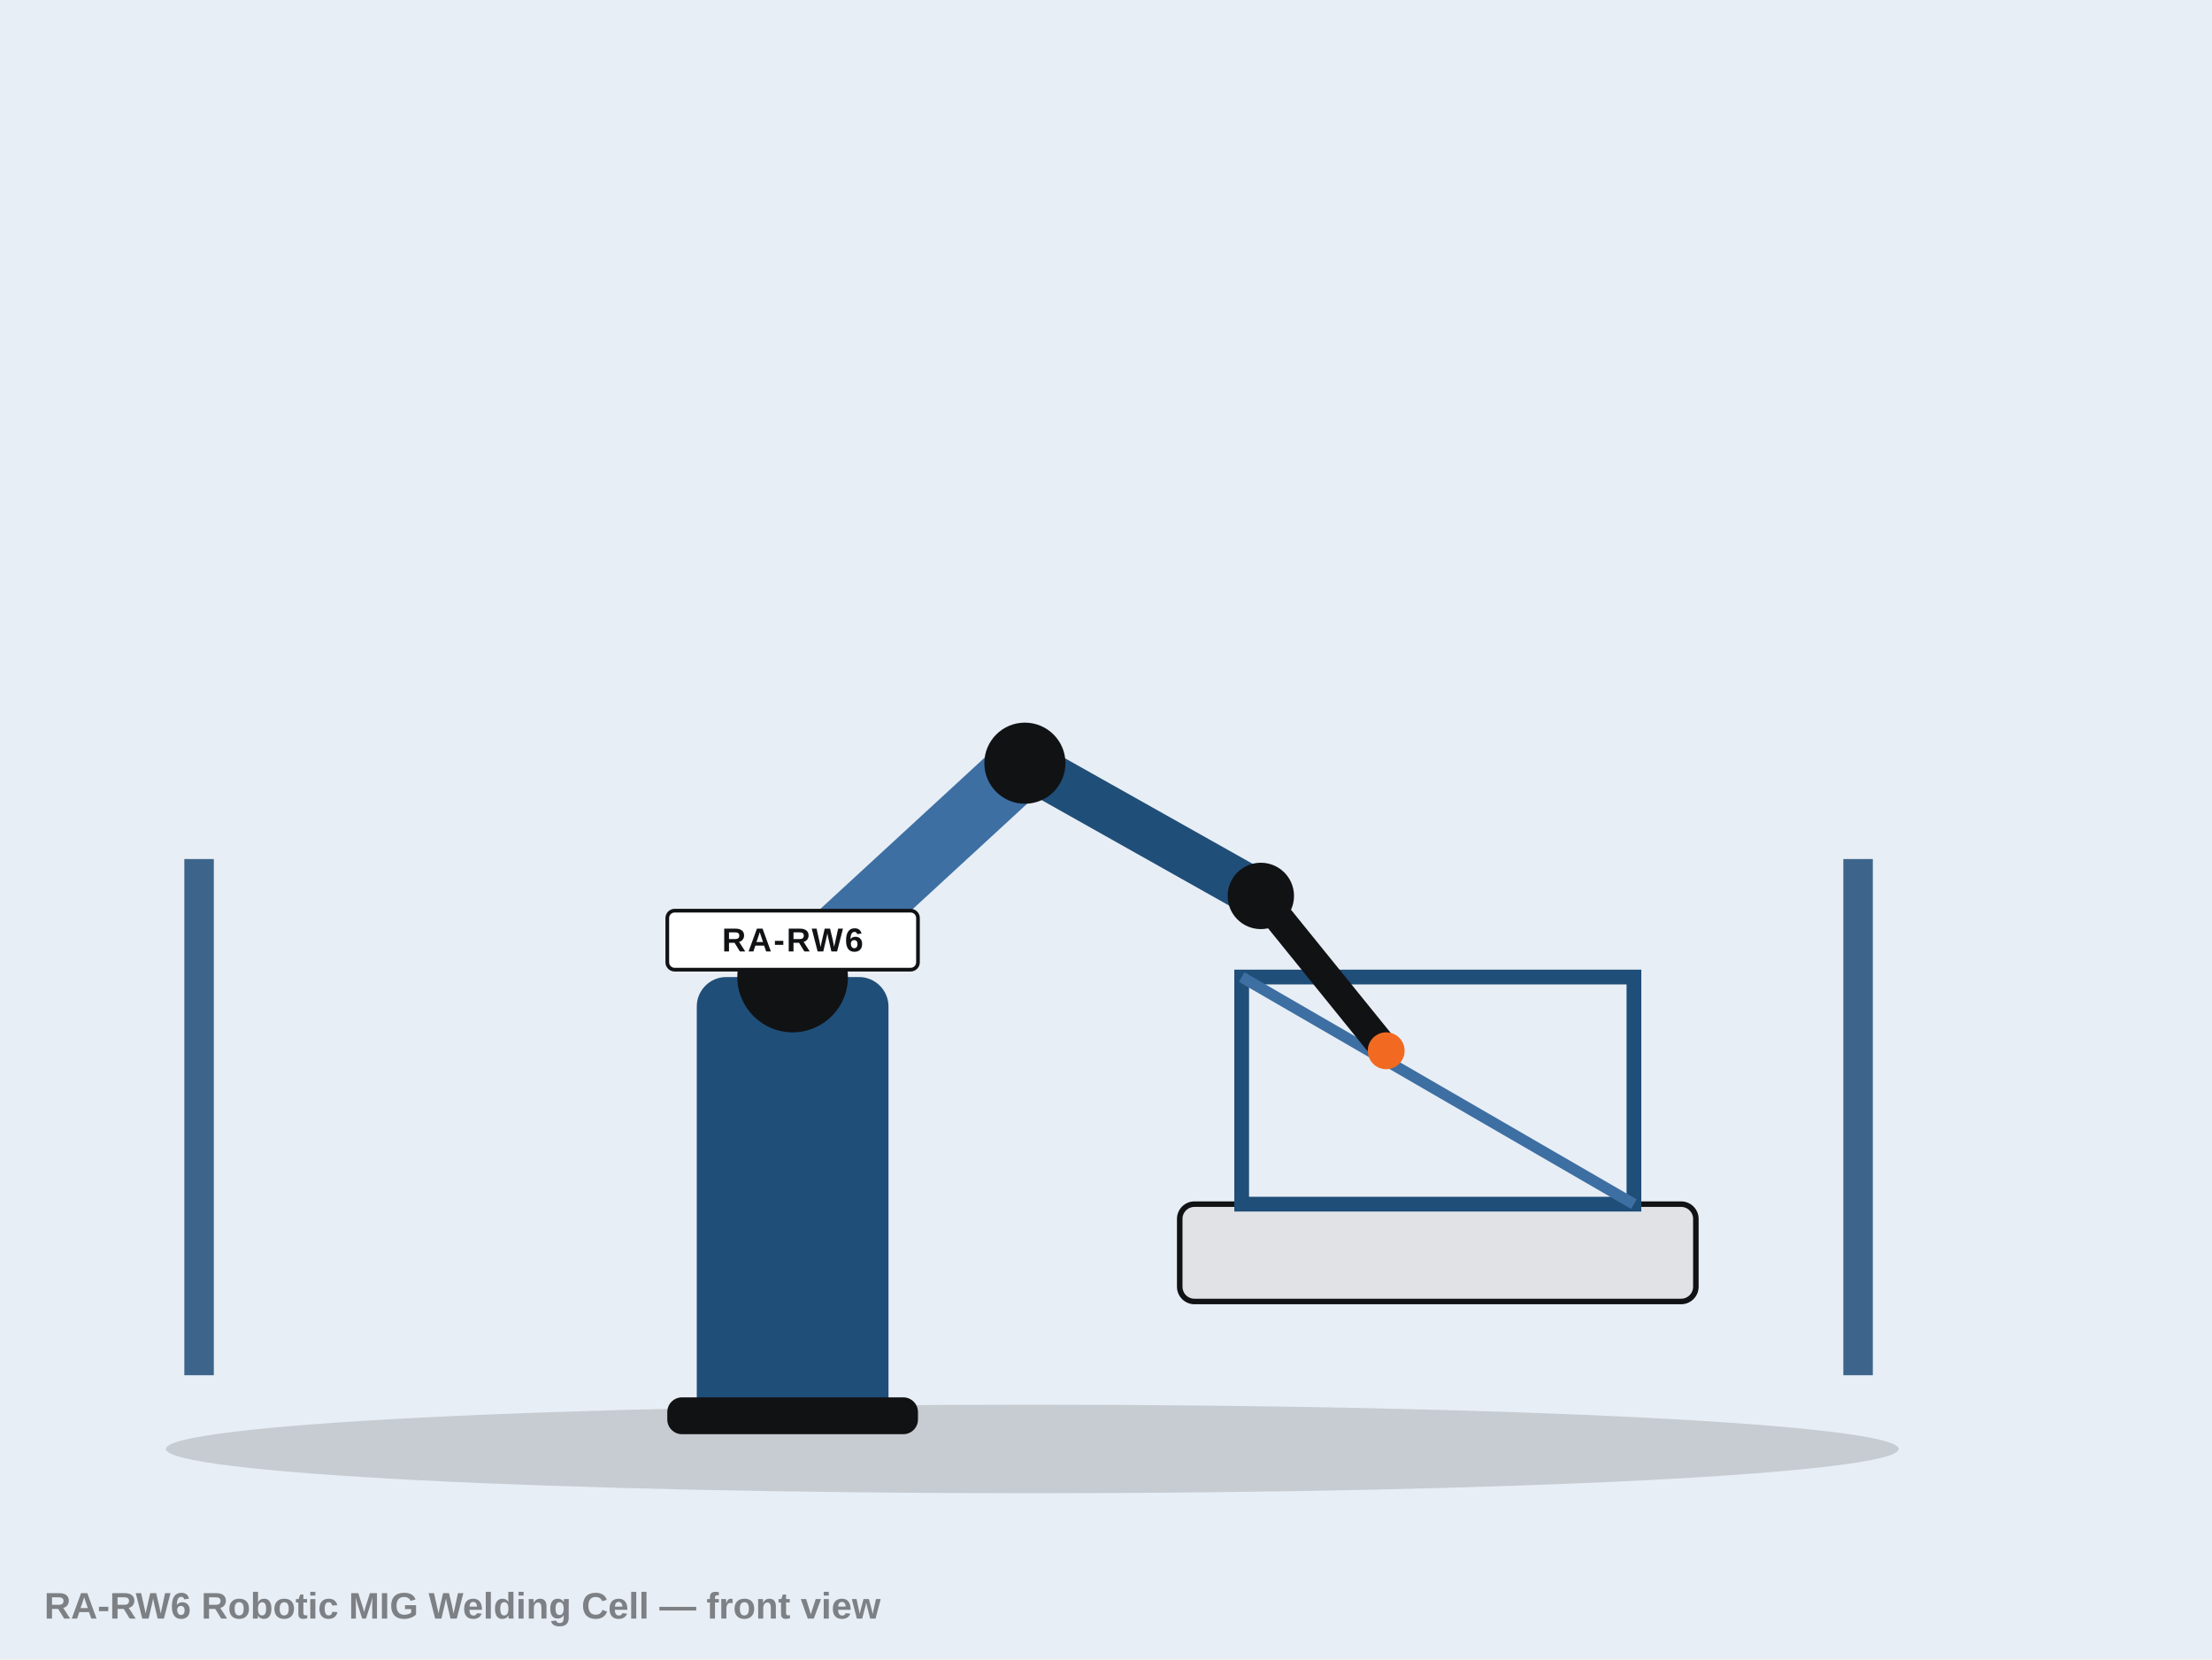
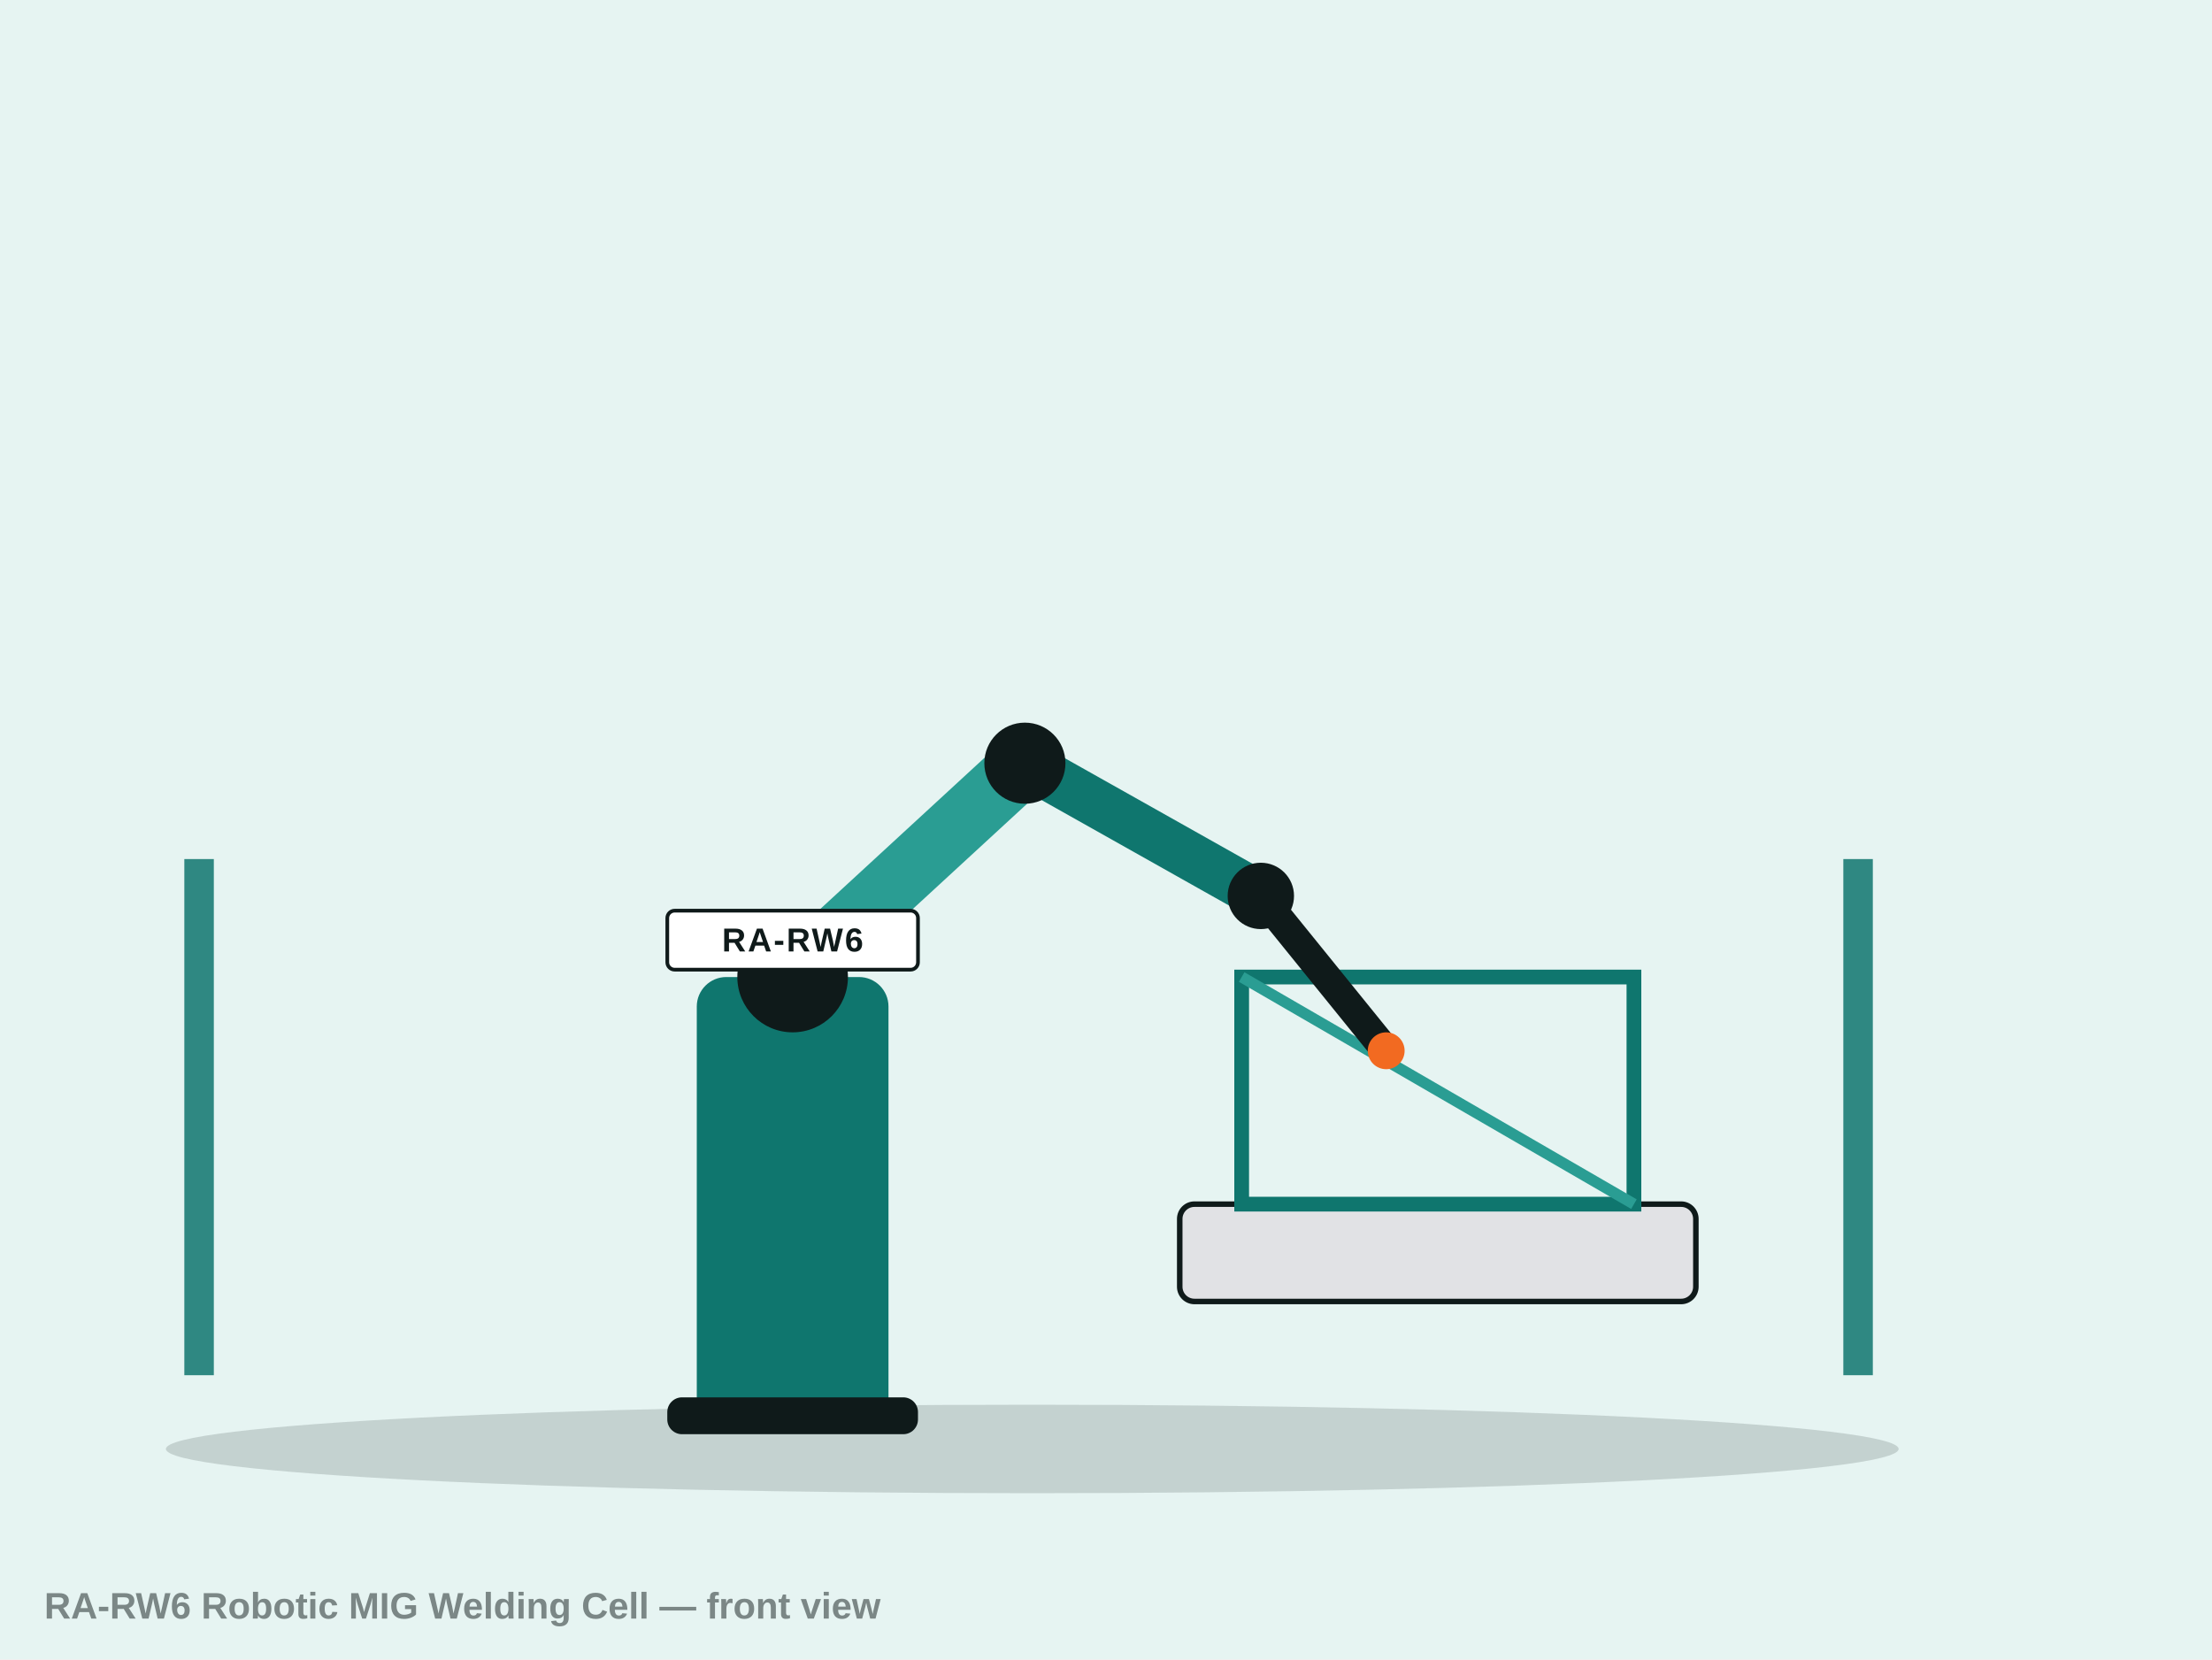
<svg xmlns="http://www.w3.org/2000/svg" width="1200" height="900" viewBox="0 0 1200 900">
-   <rect width="1200" height="900" fill="#E8EEF5" />
+   <rect width="1200" height="900" fill="#E6F4F2" />
  <g transform="translate(40.0 230.0) scale(2)">
    <g>
      <g>
-         <ellipse cx="260" cy="278" rx="235" ry="12" fill="#111214" opacity="0.16" />
+         <ellipse cx="260" cy="278" rx="235" ry="12" fill="#0F1A1A" opacity="0.16" />
        <g opacity="0.85">
-           <rect x="30" y="118" width="8" height="140" fill="#1F4E79" />
-           <rect x="480" y="118" width="8" height="140" fill="#1F4E79" />
+           <rect x="30" y="118" width="8" height="140" fill="#0F766E" />
+           <rect x="480" y="118" width="8" height="140" fill="#0F766E" />
        </g>
        <g>
-           <rect x="300" y="211.6" width="140" height="26.4" rx="4" fill="#E1E2E5" stroke="#111214" stroke-width="1.5" />
-           <rect x="316.8" y="150" width="106.4" height="61.6" fill="none" stroke="#1F4E79" stroke-width="4" />
-           <line x1="316.8" y1="150" x2="423.2" y2="211.6" stroke="#3D6FA3" stroke-width="3" />
+           <rect x="300" y="211.6" width="140" height="26.4" rx="4" fill="#E1E2E5" stroke="#0F1A1A" stroke-width="1.5" />
+           <rect x="316.8" y="150" width="106.4" height="61.6" fill="none" stroke="#0F766E" stroke-width="4" />
+           <line x1="316.8" y1="150" x2="423.2" y2="211.6" stroke="#2A9D93" stroke-width="3" />
        </g>
        <g>
-           <rect x="169" y="150" width="52" height="122" rx="8" fill="#1F4E79" />
-           <rect x="161" y="264" width="68" height="10" rx="4" fill="#111214" />
-           <line x1="195" y1="150" x2="258" y2="92" stroke="#3D6FA3" stroke-width="17" stroke-linecap="round" />
-           <circle cx="195" cy="150" r="15" fill="#111214" />
-           <line x1="258" y1="92" x2="322" y2="128" stroke="#1F4E79" stroke-width="13" stroke-linecap="round" />
-           <circle cx="258" cy="92" r="11" fill="#111214" />
-           <line x1="322" y1="128" x2="356" y2="170" stroke="#111214" stroke-width="8" stroke-linecap="round" />
-           <circle cx="322" cy="128" r="9" fill="#111214" />
+           <rect x="169" y="150" width="52" height="122" rx="8" fill="#0F766E" />
+           <rect x="161" y="264" width="68" height="10" rx="4" fill="#0F1A1A" />
+           <line x1="195" y1="150" x2="258" y2="92" stroke="#2A9D93" stroke-width="17" stroke-linecap="round" />
+           <circle cx="195" cy="150" r="15" fill="#0F1A1A" />
+           <line x1="258" y1="92" x2="322" y2="128" stroke="#0F766E" stroke-width="13" stroke-linecap="round" />
+           <circle cx="258" cy="92" r="11" fill="#0F1A1A" />
+           <line x1="322" y1="128" x2="356" y2="170" stroke="#0F1A1A" stroke-width="8" stroke-linecap="round" />
+           <circle cx="322" cy="128" r="9" fill="#0F1A1A" />
          <circle cx="356" cy="170" r="5" fill="#F26A21" />
        </g>
        <g>
-           <rect x="161" y="132" width="68" height="16" rx="2" fill="#FFFFFF" stroke="#111214" stroke-width="1" />
-           <text x="195" y="143.06" text-anchor="middle" font-family="Arial, sans-serif" font-size="9" font-weight="700" fill="#111214" letter-spacing="0.5">RA-RW6</text>
+           <rect x="161" y="132" width="68" height="16" rx="2" fill="#FFFFFF" stroke="#0F1A1A" stroke-width="1" />
+           <text x="195" y="143.06" text-anchor="middle" font-family="Arial, sans-serif" font-size="9" font-weight="700" fill="#0F1A1A" letter-spacing="0.5">RA-RW6</text>
        </g>
      </g>
    </g>
  </g>
-   <text x="24" y="878" font-family="Arial, sans-serif" font-size="20" font-weight="600" fill="#111214" opacity="0.5">RA-RW6 Robotic MIG Welding Cell — front view</text>
+   <text x="24" y="878" font-family="Arial, sans-serif" font-size="20" font-weight="600" fill="#0F1A1A" opacity="0.5">RA-RW6 Robotic MIG Welding Cell — front view</text>
</svg>
